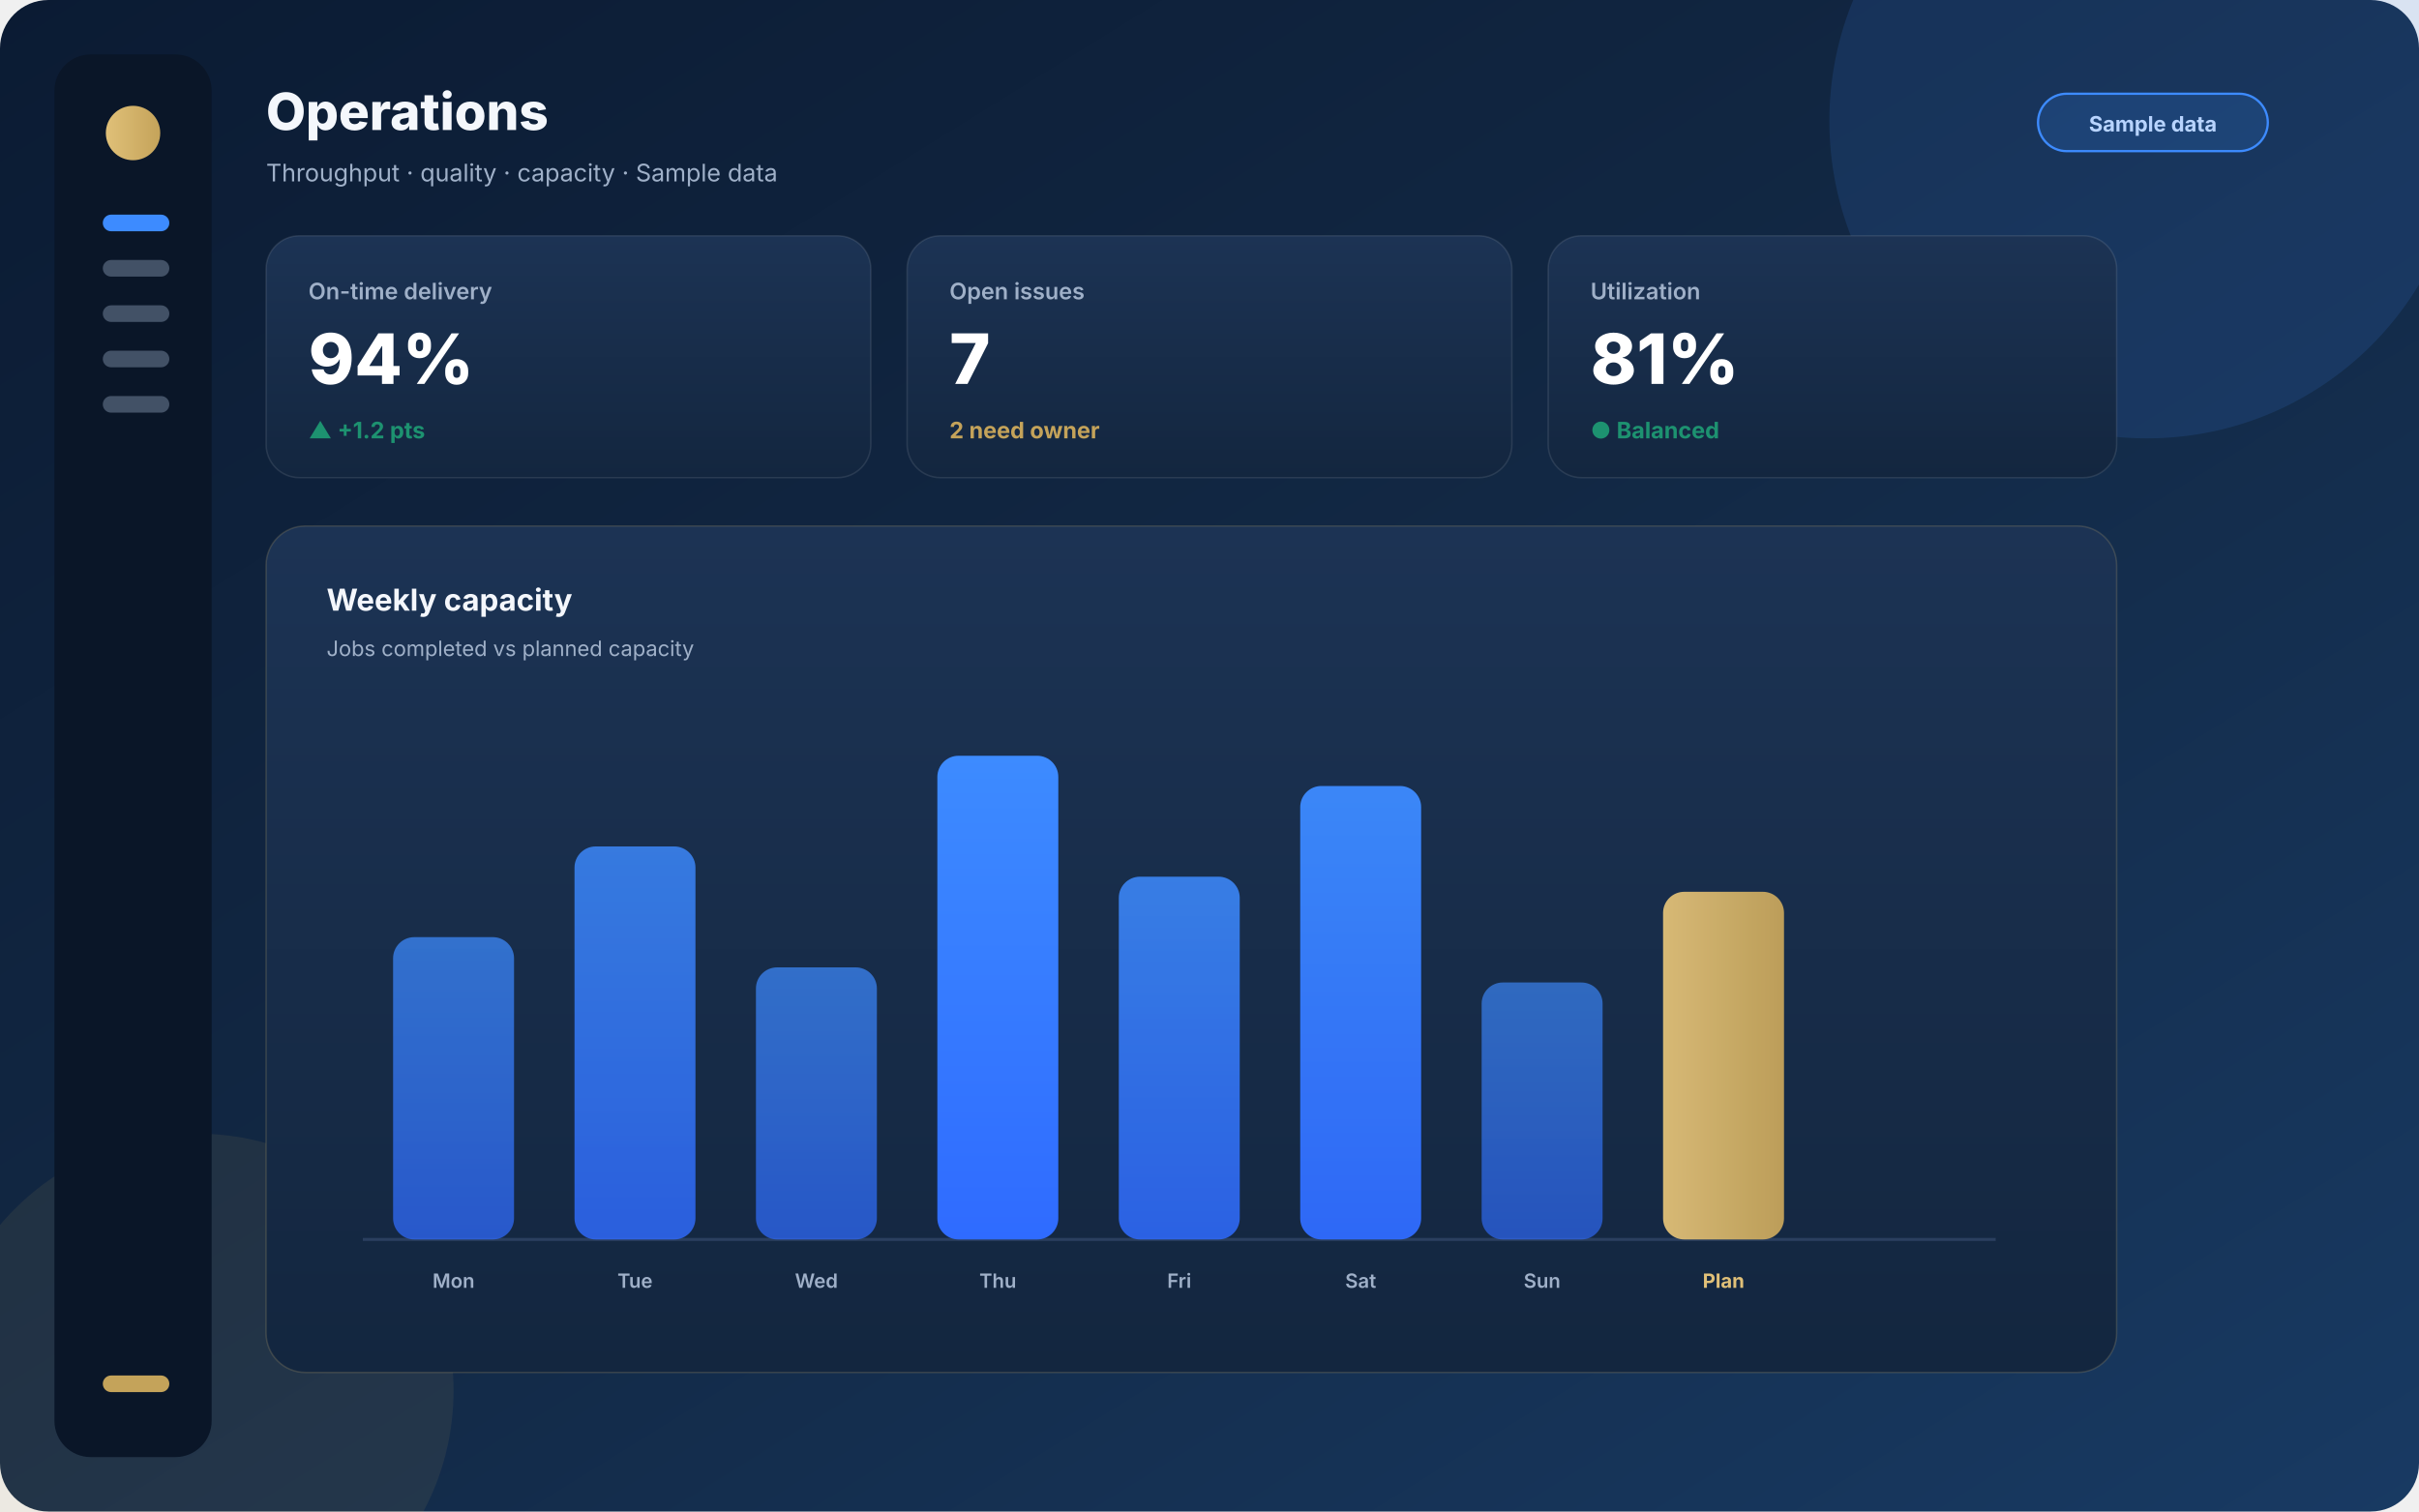
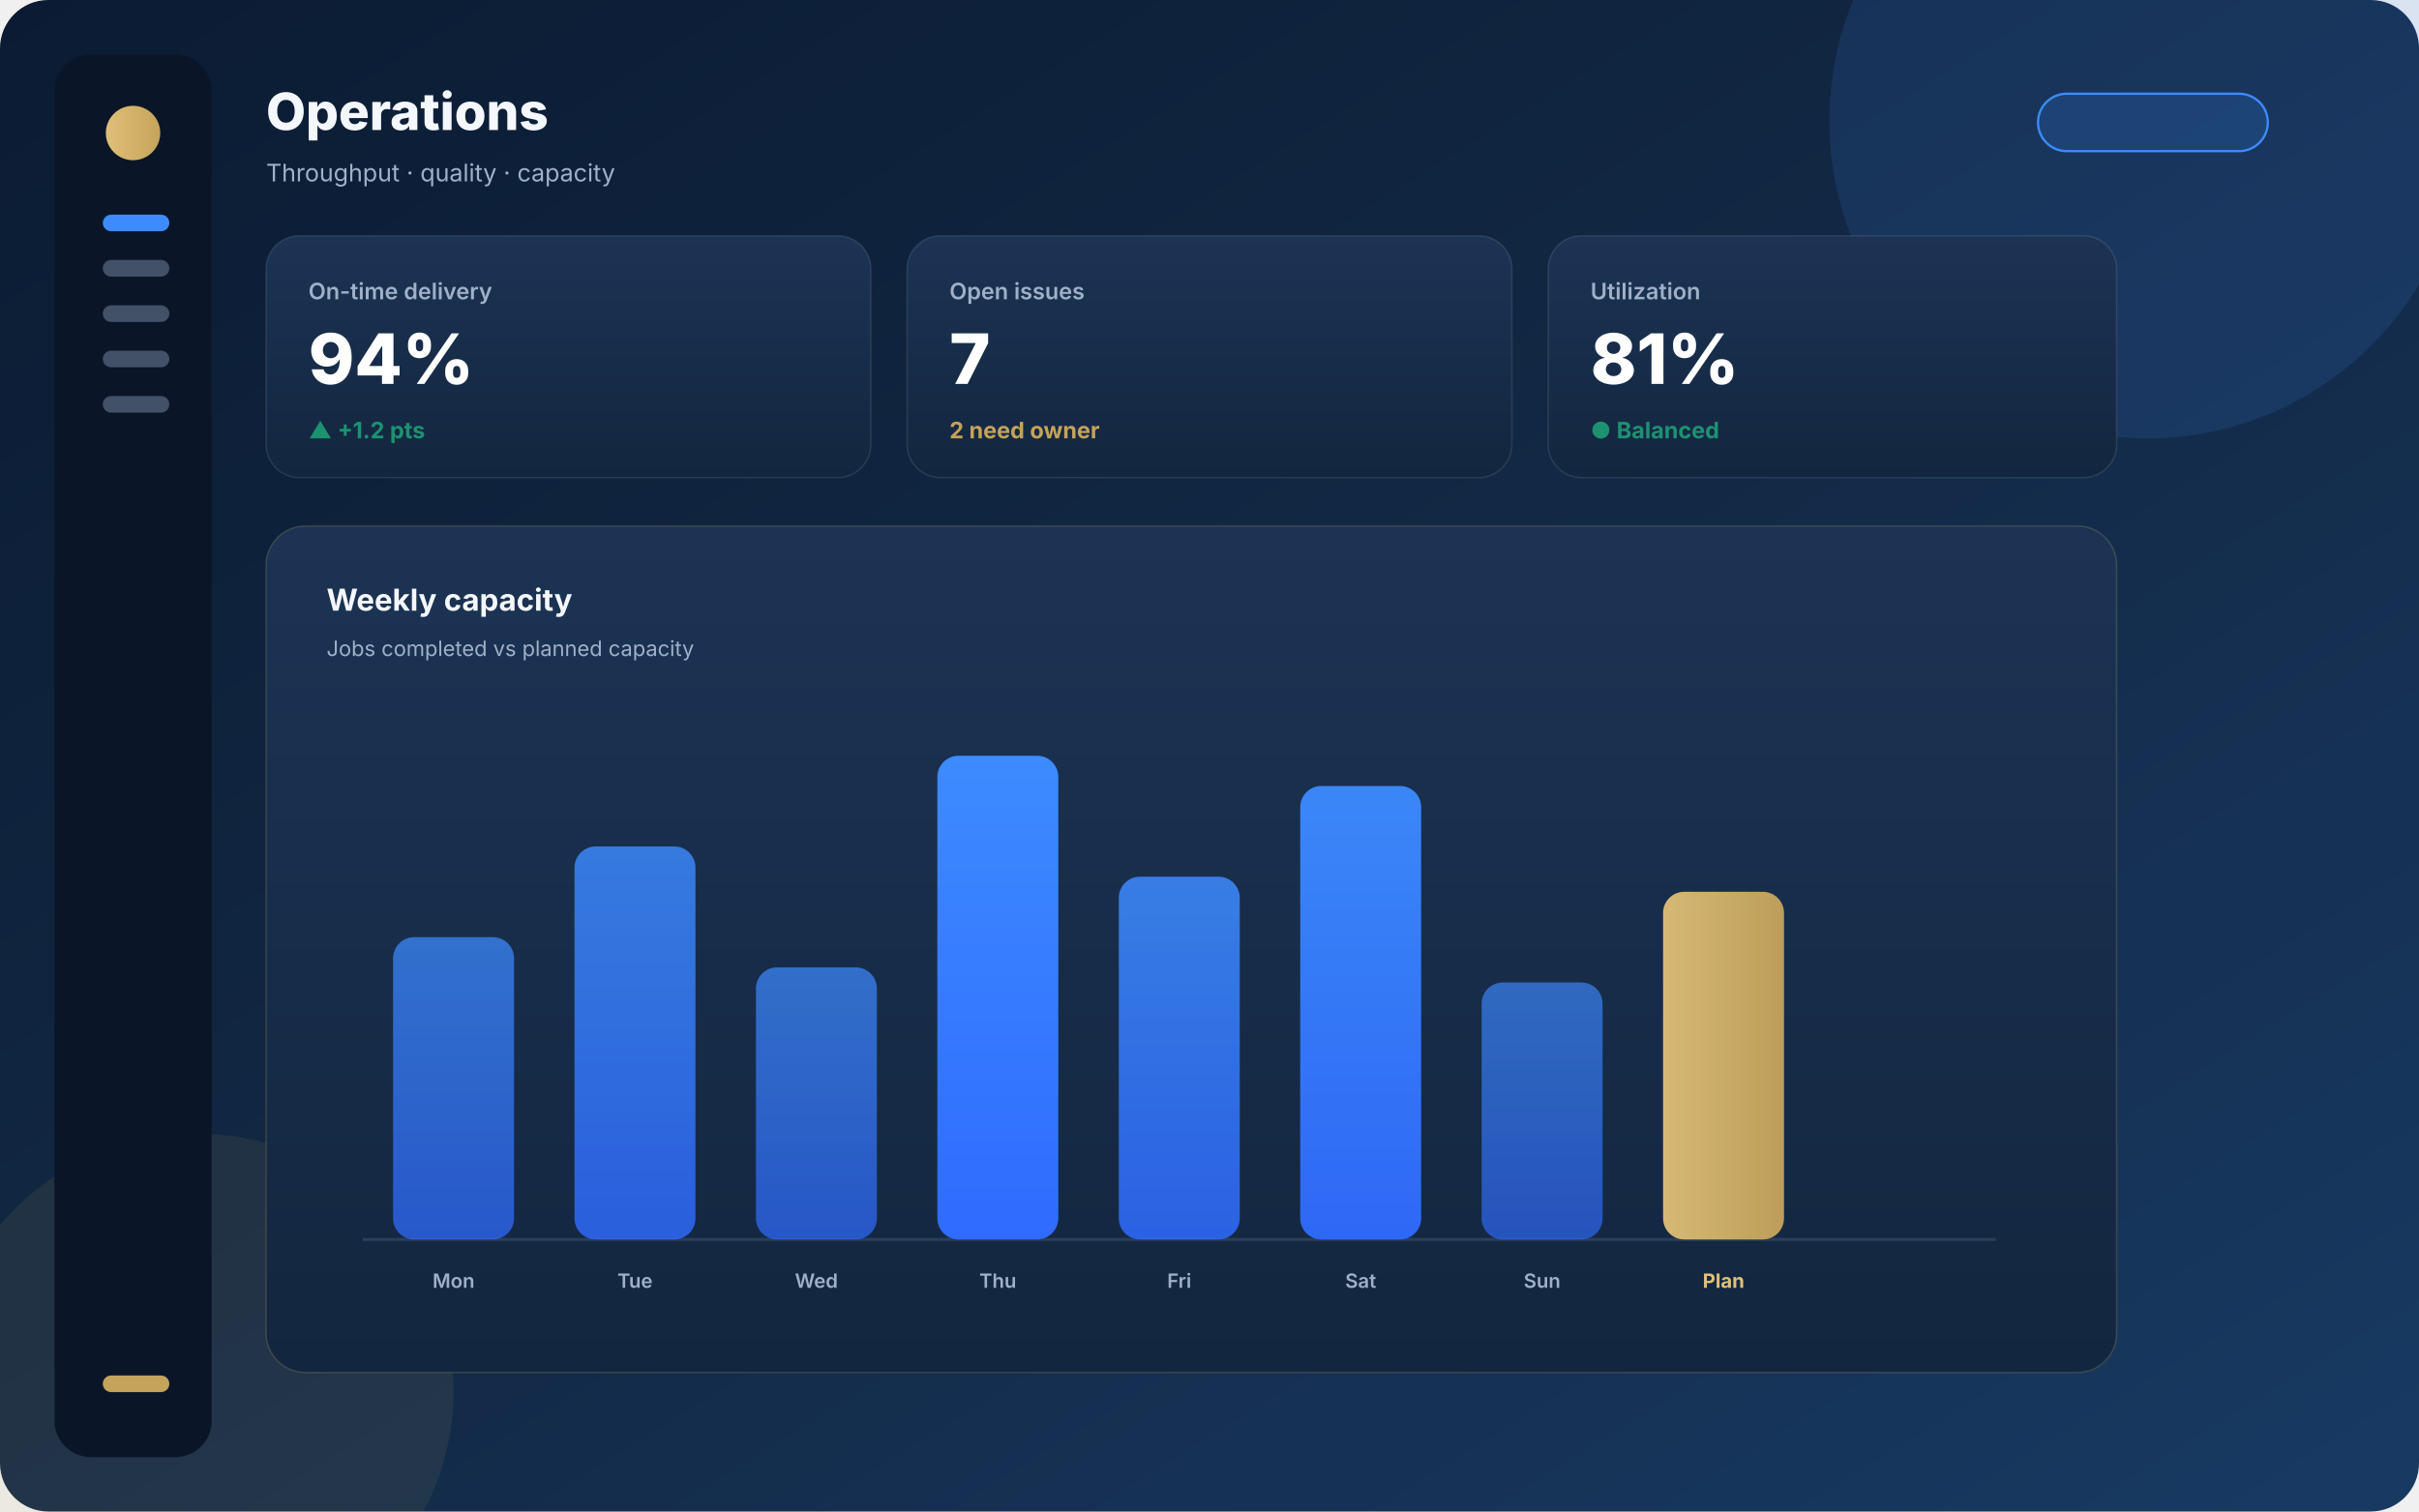
<svg xmlns="http://www.w3.org/2000/svg" width="1600" height="1000" viewBox="0 0 1600 1000" role="img" aria-label="Operations dashboard">
  <defs>
    <linearGradient id="bg" x1="0" y1="0" x2="1" y2="1">
      <stop offset="0%" stop-color="#0B1B33" />
      <stop offset="48%" stop-color="#122844" />
      <stop offset="100%" stop-color="#183A63" />
    </linearGradient>
    <linearGradient id="card" x1="0" y1="0" x2="0" y2="1">
      <stop offset="0%" stop-color="#1C3354" />
      <stop offset="100%" stop-color="#13263F" />
    </linearGradient>
    <linearGradient id="blue" x1="0" y1="0" x2="1" y2="0">
      <stop offset="0%" stop-color="#3D8BFF" />
      <stop offset="100%" stop-color="#2F6BFF" />
    </linearGradient>
    <linearGradient id="blueV" x1="0" y1="0" x2="0" y2="1">
      <stop offset="0%" stop-color="#3D8BFF" />
      <stop offset="100%" stop-color="#2F6BFF" />
    </linearGradient>
    <linearGradient id="gold" x1="0" y1="0" x2="1" y2="0">
      <stop offset="0%" stop-color="#E0C078" />
      <stop offset="100%" stop-color="#C4A35A" />
    </linearGradient>
  </defs>
  <rect width="1600" height="1000" rx="32" fill="url(#bg)" />
  <circle cx="1420" cy="80" r="210" fill="#3D8BFF" opacity="0.13" />
  <circle cx="130" cy="920" r="170" fill="#C4A35A" opacity="0.09" />
  <rect x="36" y="36" width="104" height="928" rx="24" fill="#0A1628" />
  <circle cx="88" cy="88" r="18" fill="url(#gold)" />
  <rect x="68" y="142" width="44" height="11" rx="5.5" fill="#3D8BFF" />
  <rect x="68" y="172" width="44" height="11" rx="5.5" fill="#7A8BA3" opacity="0.5" />
  <rect x="68" y="202" width="44" height="11" rx="5.5" fill="#7A8BA3" opacity="0.5" />
  <rect x="68" y="232" width="44" height="11" rx="5.5" fill="#7A8BA3" opacity="0.5" />
  <rect x="68" y="262" width="44" height="11" rx="5.5" fill="#7A8BA3" opacity="0.5" />
  <rect x="68" y="910" width="44" height="11" rx="5.5" fill="#C4A35A" />
  <text x="176" y="86" fill="#F4F7FC" font-family="Inter, Arial, sans-serif" font-size="34" font-weight="800">Operations</text>
-   <text x="176" y="120" fill="#9FB0C8" font-family="Inter, Arial, sans-serif" font-size="16">Throughput · quality · capacity · Sample data</text>
+   <text x="176" y="120" fill="#9FB0C8" font-family="Inter, Arial, sans-serif" font-size="16">Throughput · quality · capacity</text>
  <rect x="1348" y="62" width="152" height="38" rx="19" fill="rgba(61,139,255,0.16)" stroke="#3D8BFF" stroke-width="1.5" />
-   <text x="1424" y="87" text-anchor="middle" fill="#B8D4FF" font-family="Inter, Arial, sans-serif" font-size="14" font-weight="700">Sample data</text>
  <rect x="176" y="156" width="400" height="160" rx="22" fill="url(#card)" stroke="rgba(255,255,255,0.1)" />
  <text x="204" y="198" fill="#9FB0C8" font-family="Inter, Arial, sans-serif" font-size="15" font-weight="600">On-time delivery</text>
  <text x="204" y="254" fill="#FFFFFF" font-family="Inter, Arial, sans-serif" font-size="46" font-weight="800">94%</text>
  <text x="204" y="290" fill="#1D9270" font-family="Inter, Arial, sans-serif" font-size="15" font-weight="700">▲ +1.2 pts</text>
  <rect x="600" y="156" width="400" height="160" rx="22" fill="url(#card)" stroke="rgba(255,255,255,0.1)" />
  <text x="628" y="198" fill="#9FB0C8" font-family="Inter, Arial, sans-serif" font-size="15" font-weight="600">Open issues</text>
  <text x="628" y="254" fill="#FFFFFF" font-family="Inter, Arial, sans-serif" font-size="46" font-weight="800">7</text>
  <text x="628" y="290" fill="#C4A35A" font-family="Inter, Arial, sans-serif" font-size="15" font-weight="700">2 need owner</text>
  <rect x="1024" y="156" width="376" height="160" rx="22" fill="url(#card)" stroke="rgba(255,255,255,0.1)" />
  <text x="1052" y="198" fill="#9FB0C8" font-family="Inter, Arial, sans-serif" font-size="15" font-weight="600">Utilization</text>
  <text x="1052" y="254" fill="#FFFFFF" font-family="Inter, Arial, sans-serif" font-size="46" font-weight="800">81%</text>
  <text x="1052" y="290" fill="#1D9270" font-family="Inter, Arial, sans-serif" font-size="15" font-weight="700">● Balanced</text>
  <rect x="176" y="348" width="1224" height="560" rx="26" fill="url(#card)" stroke="rgba(224,192,120,0.18)" />
  <text x="216" y="404" fill="#F4F7FC" font-family="Inter, Arial, sans-serif" font-size="20" font-weight="700">Weekly capacity</text>
  <text x="216" y="434" fill="#9FB0C8" font-family="Inter, Arial, sans-serif" font-size="14">Jobs completed vs planned capacity</text>
  <line x1="240" y1="820" x2="1320" y2="820" stroke="#2A3F5F" stroke-width="2" />
  <rect x="260" y="620" width="80" height="200" rx="14" fill="url(#blueV)" opacity="0.72" />
  <text x="300" y="852" text-anchor="middle" fill="#9FB0C8" font-family="Inter, Arial, sans-serif" font-size="13" font-weight="600">Mon</text>
  <rect x="380" y="560" width="80" height="260" rx="14" fill="url(#blueV)" opacity="0.82" />
  <text x="420" y="852" text-anchor="middle" fill="#9FB0C8" font-family="Inter, Arial, sans-serif" font-size="13" font-weight="600">Tue</text>
  <rect x="500" y="640" width="80" height="180" rx="14" fill="url(#blueV)" opacity="0.7" />
  <text x="540" y="852" text-anchor="middle" fill="#9FB0C8" font-family="Inter, Arial, sans-serif" font-size="13" font-weight="600">Wed</text>
  <rect x="620" y="500" width="80" height="320" rx="14" fill="url(#blueV)" opacity="1.0" />
  <text x="660" y="852" text-anchor="middle" fill="#9FB0C8" font-family="Inter, Arial, sans-serif" font-size="13" font-weight="600">Thu</text>
  <rect x="740" y="580" width="80" height="240" rx="14" fill="url(#blueV)" opacity="0.85" />
  <text x="780" y="852" text-anchor="middle" fill="#9FB0C8" font-family="Inter, Arial, sans-serif" font-size="13" font-weight="600">Fri</text>
  <rect x="860" y="520" width="80" height="300" rx="14" fill="url(#blueV)" opacity="0.95" />
  <text x="900" y="852" text-anchor="middle" fill="#9FB0C8" font-family="Inter, Arial, sans-serif" font-size="13" font-weight="600">Sat</text>
  <rect x="980" y="650" width="80" height="170" rx="14" fill="url(#blueV)" opacity="0.65" />
  <text x="1020" y="852" text-anchor="middle" fill="#9FB0C8" font-family="Inter, Arial, sans-serif" font-size="13" font-weight="600">Sun</text>
  <rect x="1100" y="590" width="80" height="230" rx="14" fill="url(#gold)" opacity="0.95" />
  <text x="1140" y="852" text-anchor="middle" fill="#E0C078" font-family="Inter, Arial, sans-serif" font-size="13" font-weight="700">Plan</text>
</svg>
